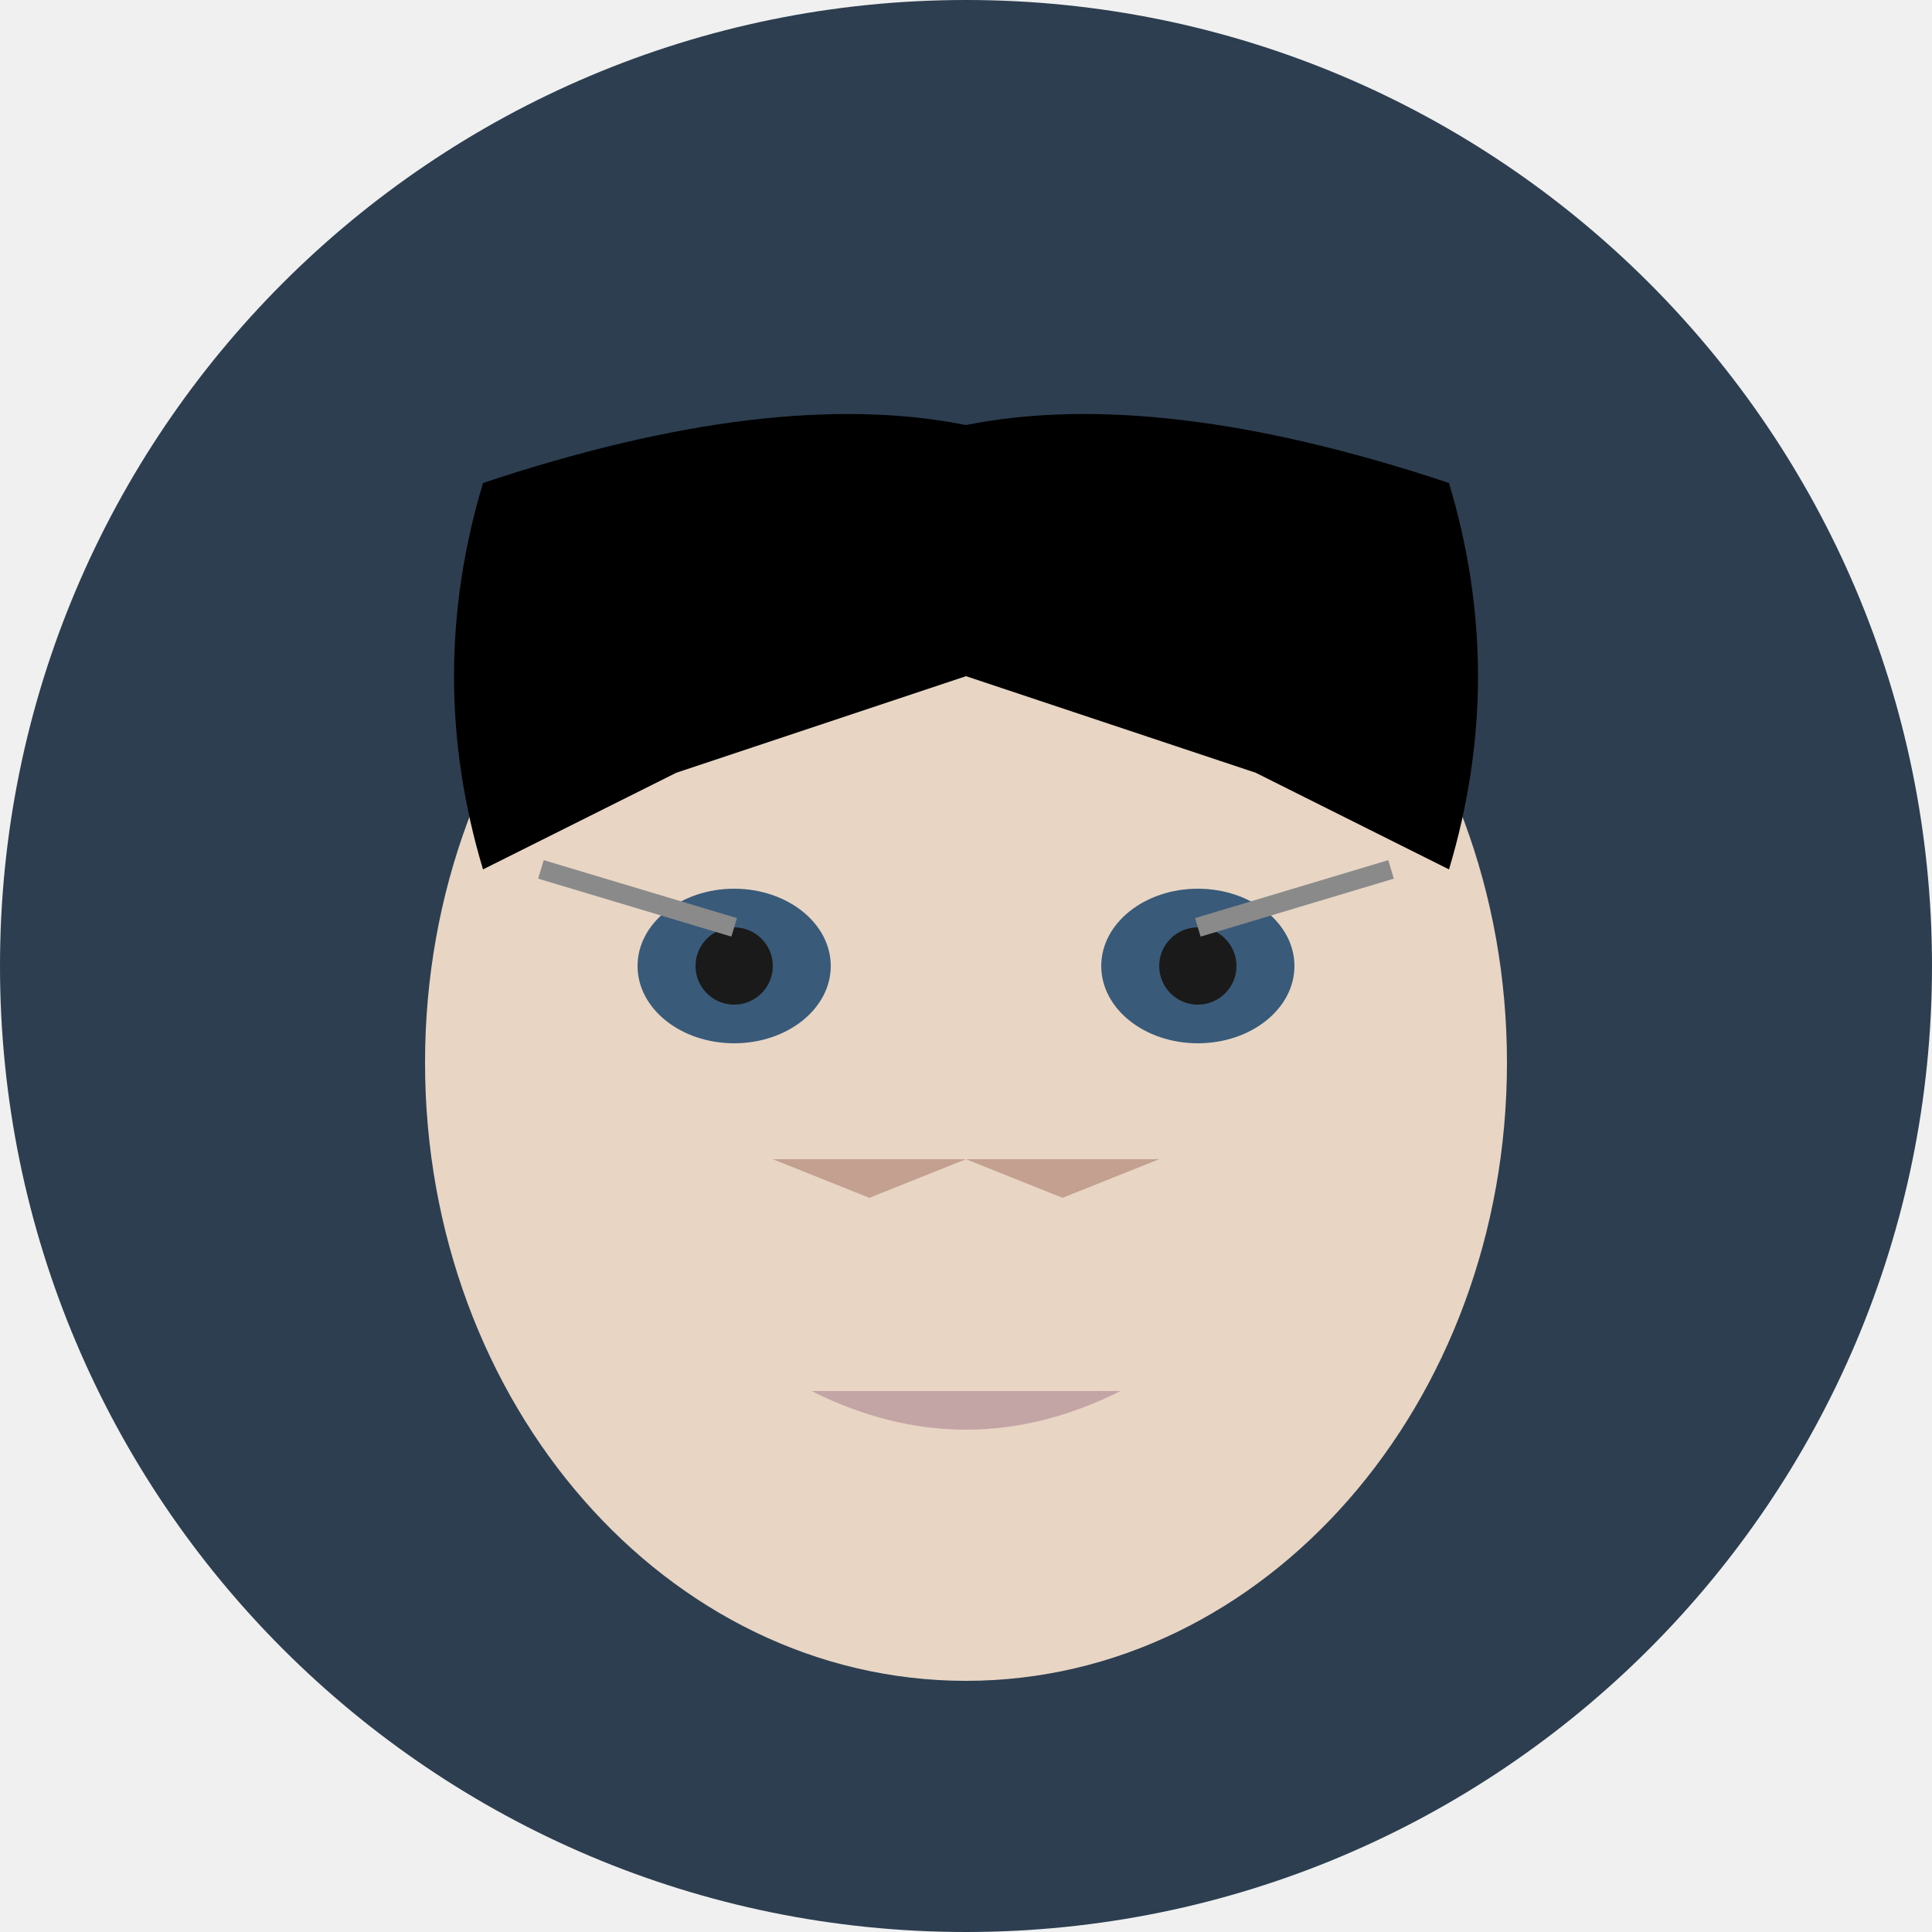
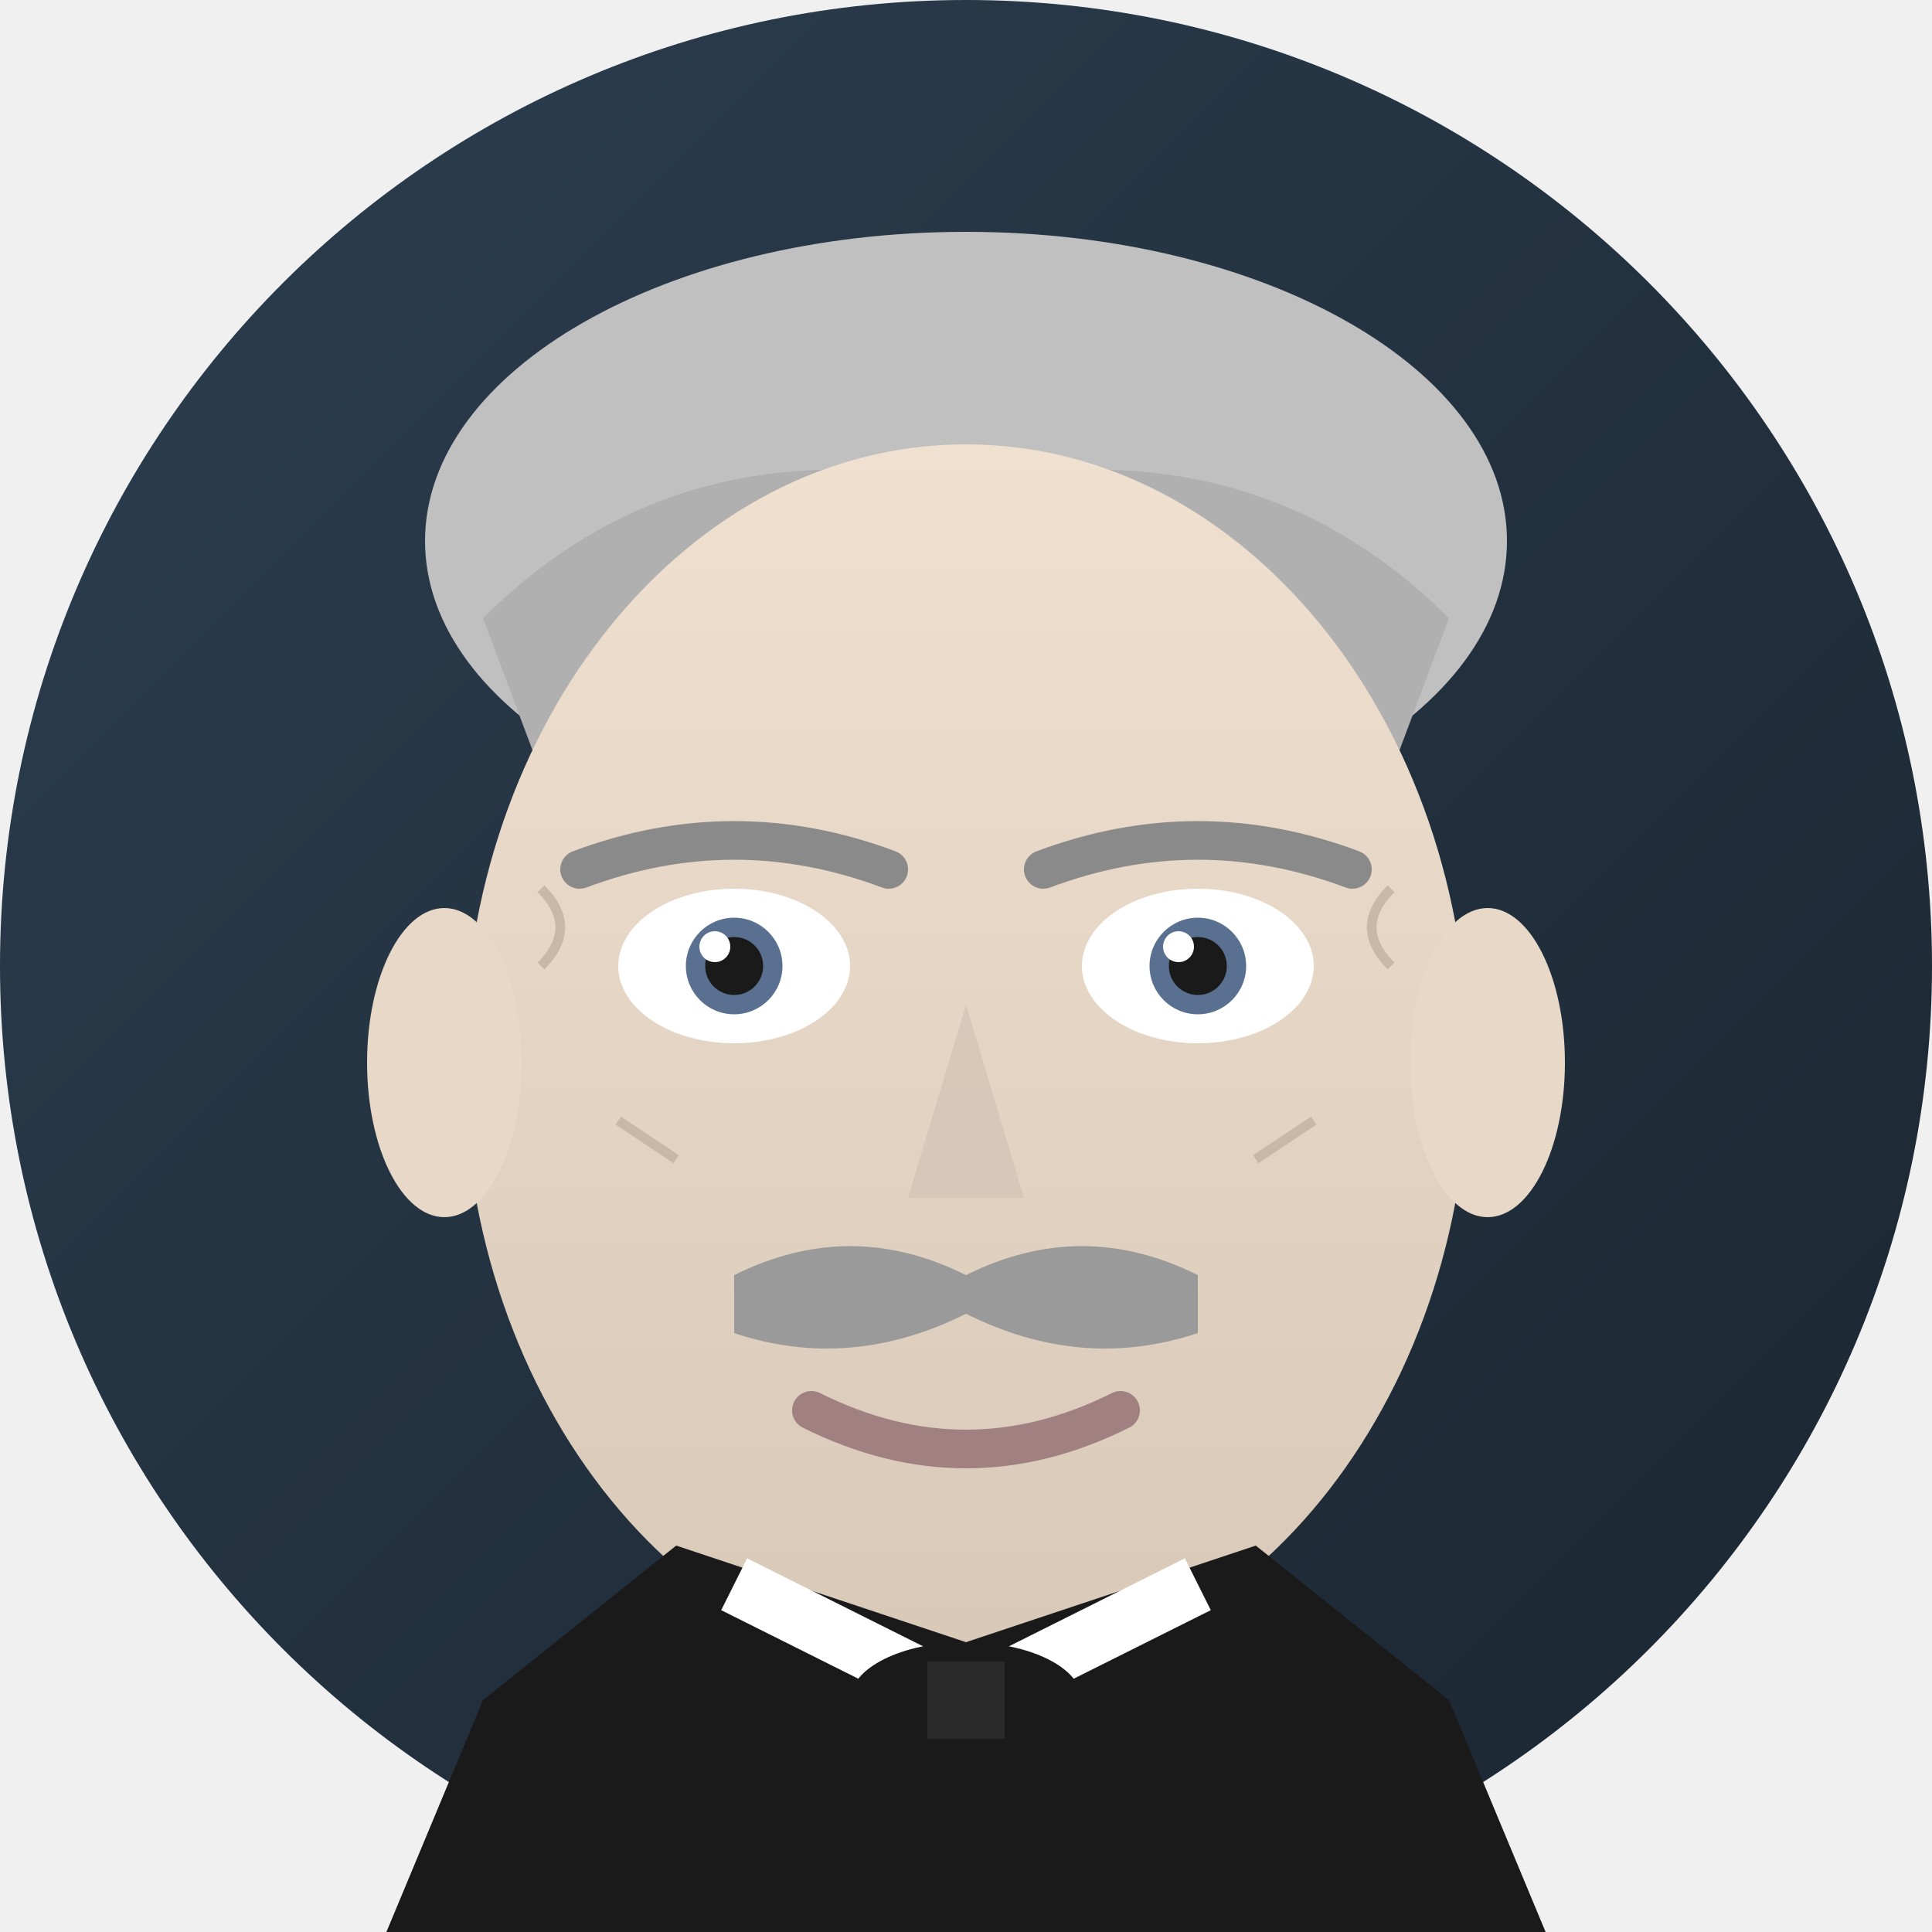
<svg xmlns="http://www.w3.org/2000/svg" viewBox="0 0 100 100">
-   <circle cx="50" cy="50" r="50" fill="#2c3e50" />
-   <ellipse cx="50" cy="55" rx="28" ry="32" fill="#e8d5c4" />
-   <path d="M25 25 Q40 20 50 22 Q60 20 75 25 Q78 35 75 45 L65 40 L50 35 L35 40 L25 45 Q22 35 25 25" fill="#silver" />
-   <ellipse cx="38" cy="50" rx="5" ry="4" fill="#3a5a7a" />
-   <ellipse cx="62" cy="50" rx="5" ry="4" fill="#3a5a7a" />
-   <circle cx="38" cy="50" r="2" fill="#1a1a1a" />
-   <circle cx="62" cy="50" r="2" fill="#1a1a1a" />
-   <path d="M42 72 Q50 76 58 72" fill="#c4a5a5" />
-   <path d="M40 60 L45 62 L50 60 L55 62 L60 60" fill="#c4a090" />
-   <path d="M28 45 L38 48 M72 45 L62 48" stroke="#8a8a8a" stroke-width="1" />
+   <defs>
+     <linearGradient id="alfredBg" x1="0%" y1="0%" x2="100%" y2="100%">
+       <stop offset="0%" style="stop-color:#2c3e50" />
+       <stop offset="100%" style="stop-color:#1a252f" />
+     </linearGradient>
+     <linearGradient id="alfredSkin" x1="0%" y1="0%" x2="0%" y2="100%">
+       <stop offset="0%" style="stop-color:#f0e0d0" />
+       <stop offset="100%" style="stop-color:#d8c8b8" />
+     </linearGradient>
+   </defs>
+   <circle cx="50" cy="50" r="50" fill="url(#alfredBg)" />
+   <ellipse cx="50" cy="28" rx="28" ry="16" fill="#c0c0c0" />
+   <path d="M25 32 Q35 22 50 25 Q65 22 75 32 L72 40 L28 40 Z" fill="#b0b0b0" />
+   <path d="M30 35 Q40 28 50 30 Q60 28 70 35" fill="url(#alfredSkin)" />
+   <ellipse cx="50" cy="55" rx="26" ry="32" fill="url(#alfredSkin)" />
+   <ellipse cx="38" cy="50" rx="6" ry="4" fill="#fff" />
+   <ellipse cx="62" cy="50" rx="6" ry="4" fill="#fff" />
+   <circle cx="38" cy="50" r="2.5" fill="#5a7090" />
+   <circle cx="62" cy="50" r="2.5" fill="#5a7090" />
+   <circle cx="38" cy="50" r="1.5" fill="#1a1a1a" />
+   <circle cx="62" cy="50" r="1.5" fill="#1a1a1a" />
+   <circle cx="37" cy="49" r="0.8" fill="#fff" />
+   <circle cx="61" cy="49" r="0.8" fill="#fff" />
+   <path d="M30 45 Q38 42 46 45" fill="none" stroke="#8a8a8a" stroke-width="2" stroke-linecap="round" />
+   <path d="M54 45 Q62 42 70 45" fill="none" stroke="#8a8a8a" stroke-width="2" stroke-linecap="round" />
+   <path d="M50 52 L47 62 L53 62 Z" fill="#d0c0b0" opacity="0.6" />
+   <path d="M38 66 Q44 63 50 66 Q56 63 62 66 L62 69 Q56 71 50 68 Q44 71 38 69 Z" fill="#9a9a9a" />
+   <path d="M42 73 Q50 77 58 73" fill="none" stroke="#a08080" stroke-width="2" stroke-linecap="round" />
+   <path d="M28 46 Q30 48 28 50" stroke="#c8b8a8" stroke-width="0.5" fill="none" />
+   <path d="M72 46 Q70 48 72 50" stroke="#c8b8a8" stroke-width="0.5" fill="none" />
+   <path d="M32 58 L35 60" stroke="#c8b8a8" stroke-width="0.5" />
+   <path d="M65 60 L68 58" stroke="#c8b8a8" stroke-width="0.5" />
+   <ellipse cx="23" cy="55" rx="4" ry="8" fill="#e8d8c8" />
+   <ellipse cx="77" cy="55" rx="4" ry="8" fill="#e8d8c8" />
+   <path d="M25 88 L35 80 L50 85 L65 80 L75 88 L80 100 L20 100 Z" fill="#1a1a1a" />
+   <path d="M38 82 L50 88 L62 82" fill="none" stroke="#fff" stroke-width="3" />
+   <ellipse cx="50" cy="88" rx="6" ry="3" fill="#1a1a1a" />
+   <rect x="48" y="86" width="4" height="4" fill="#2a2a2a" />
</svg>
